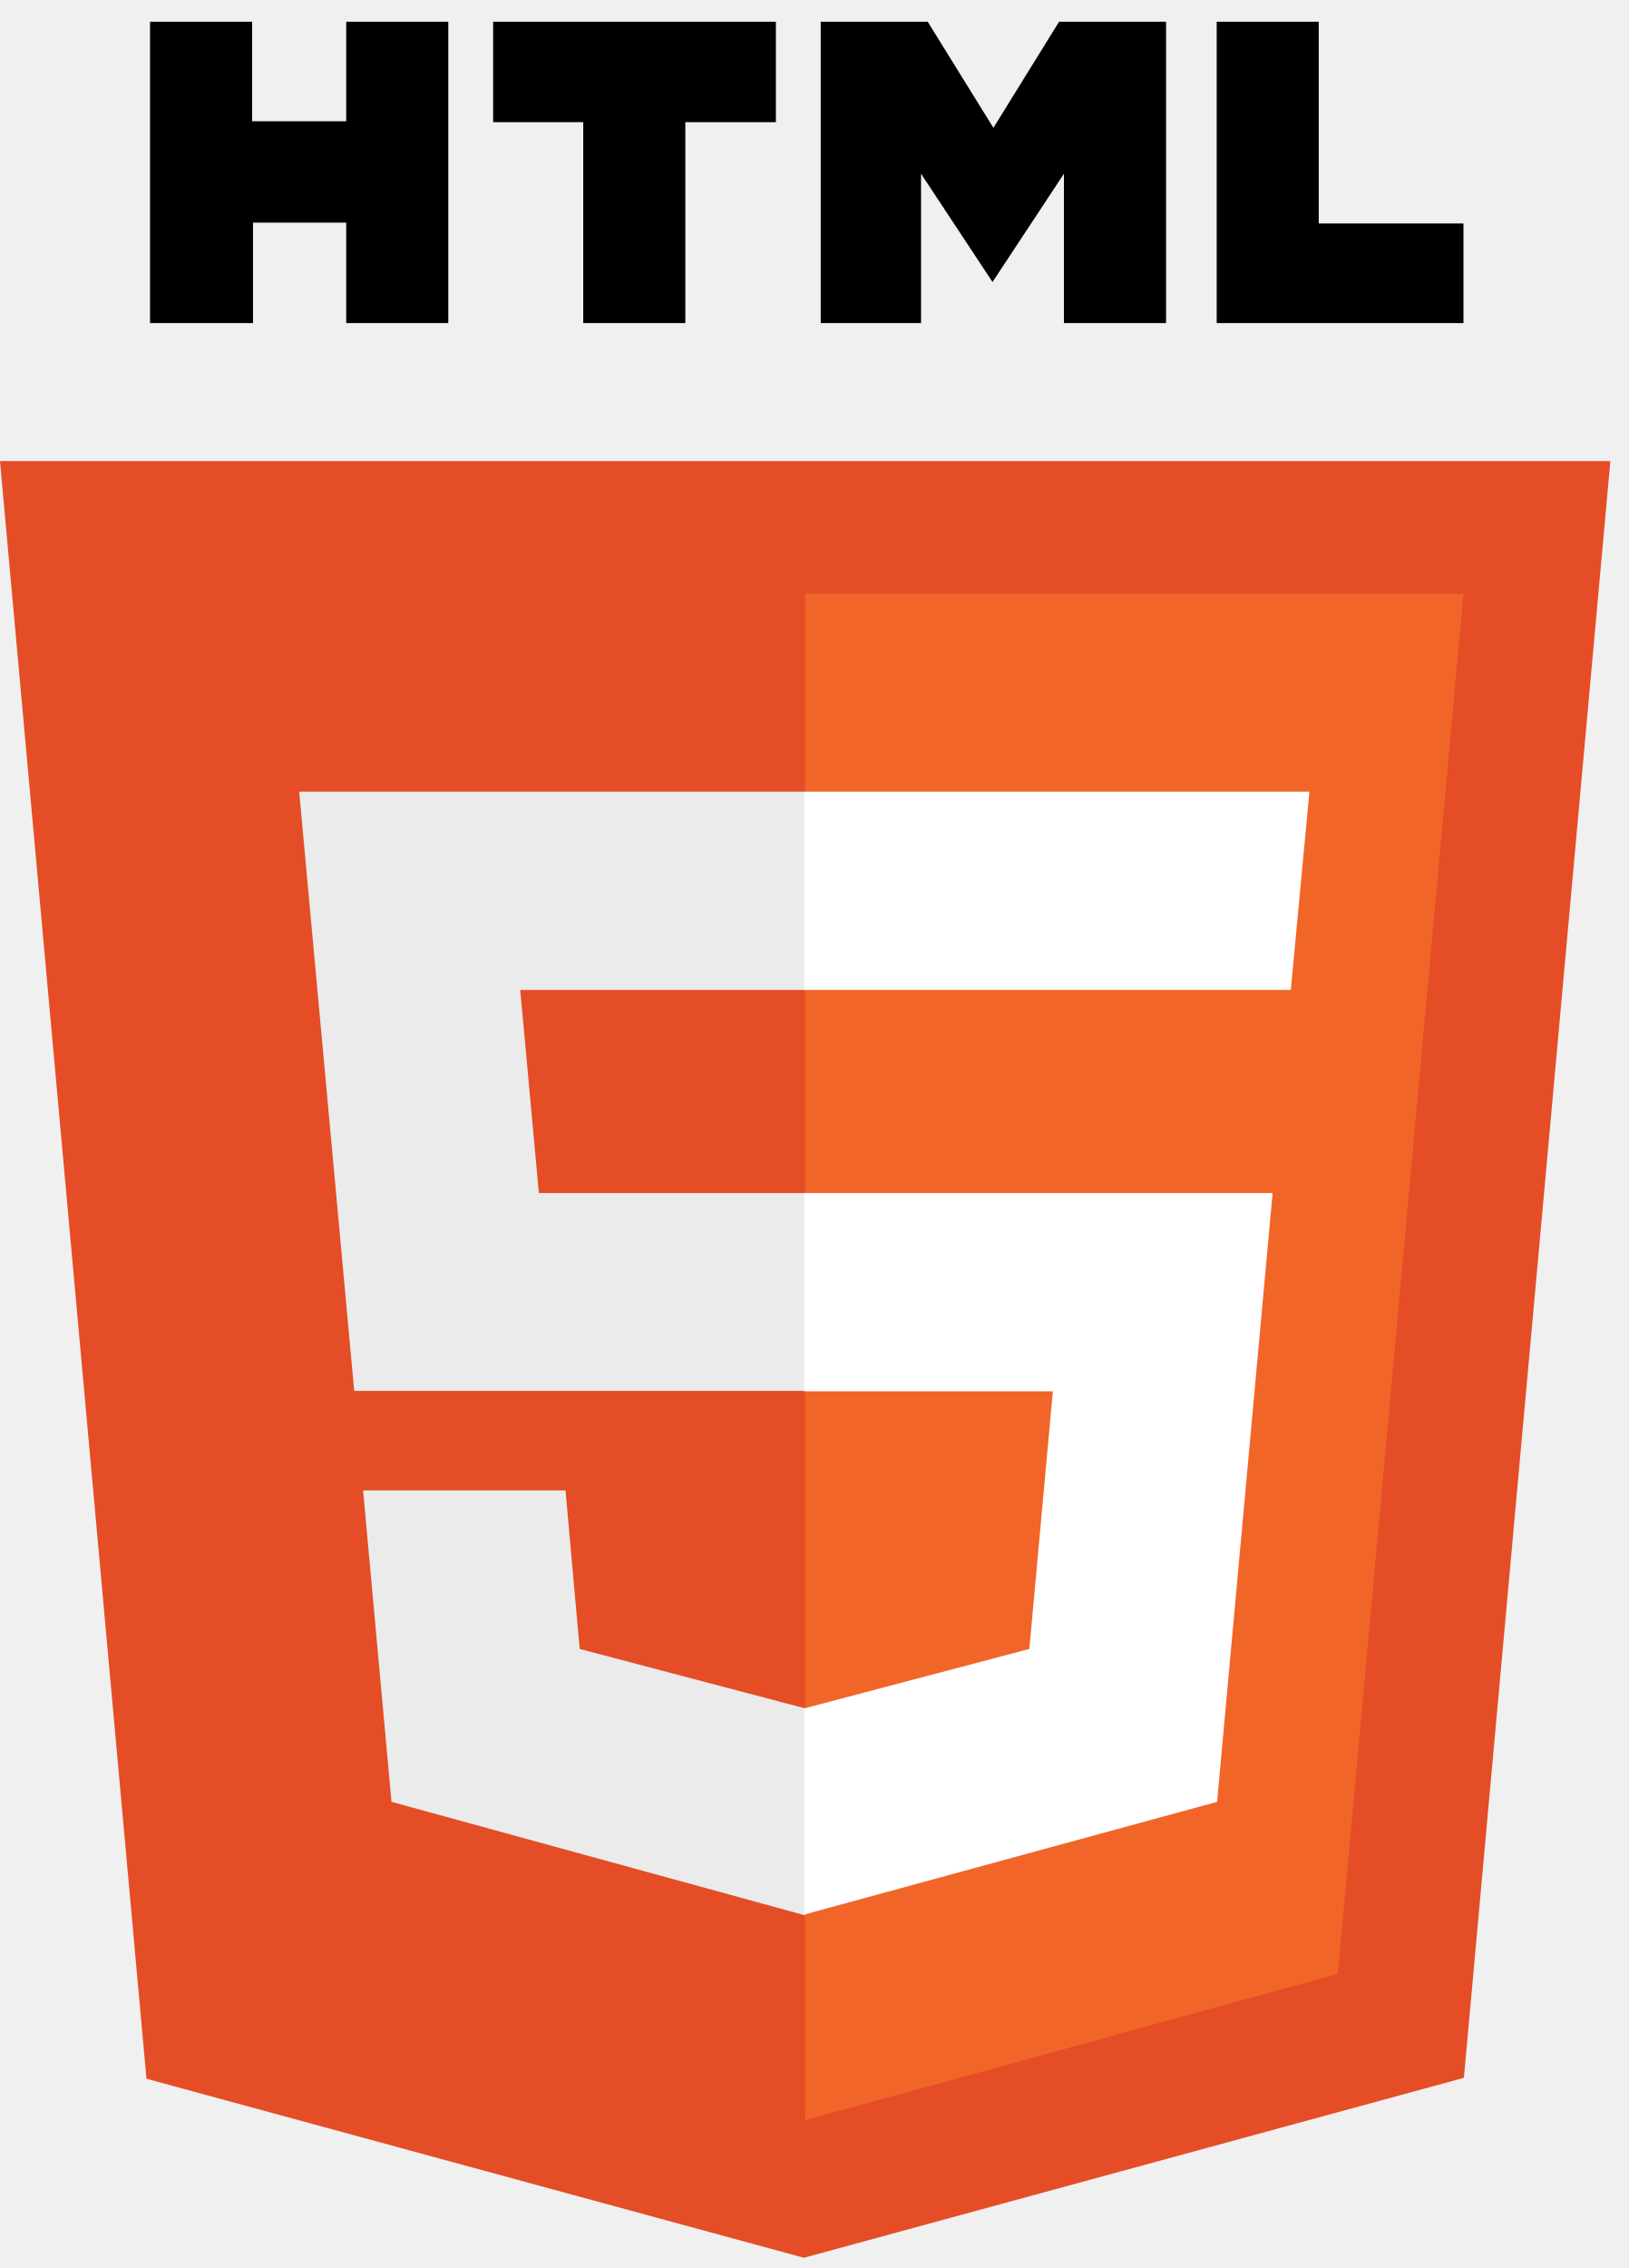
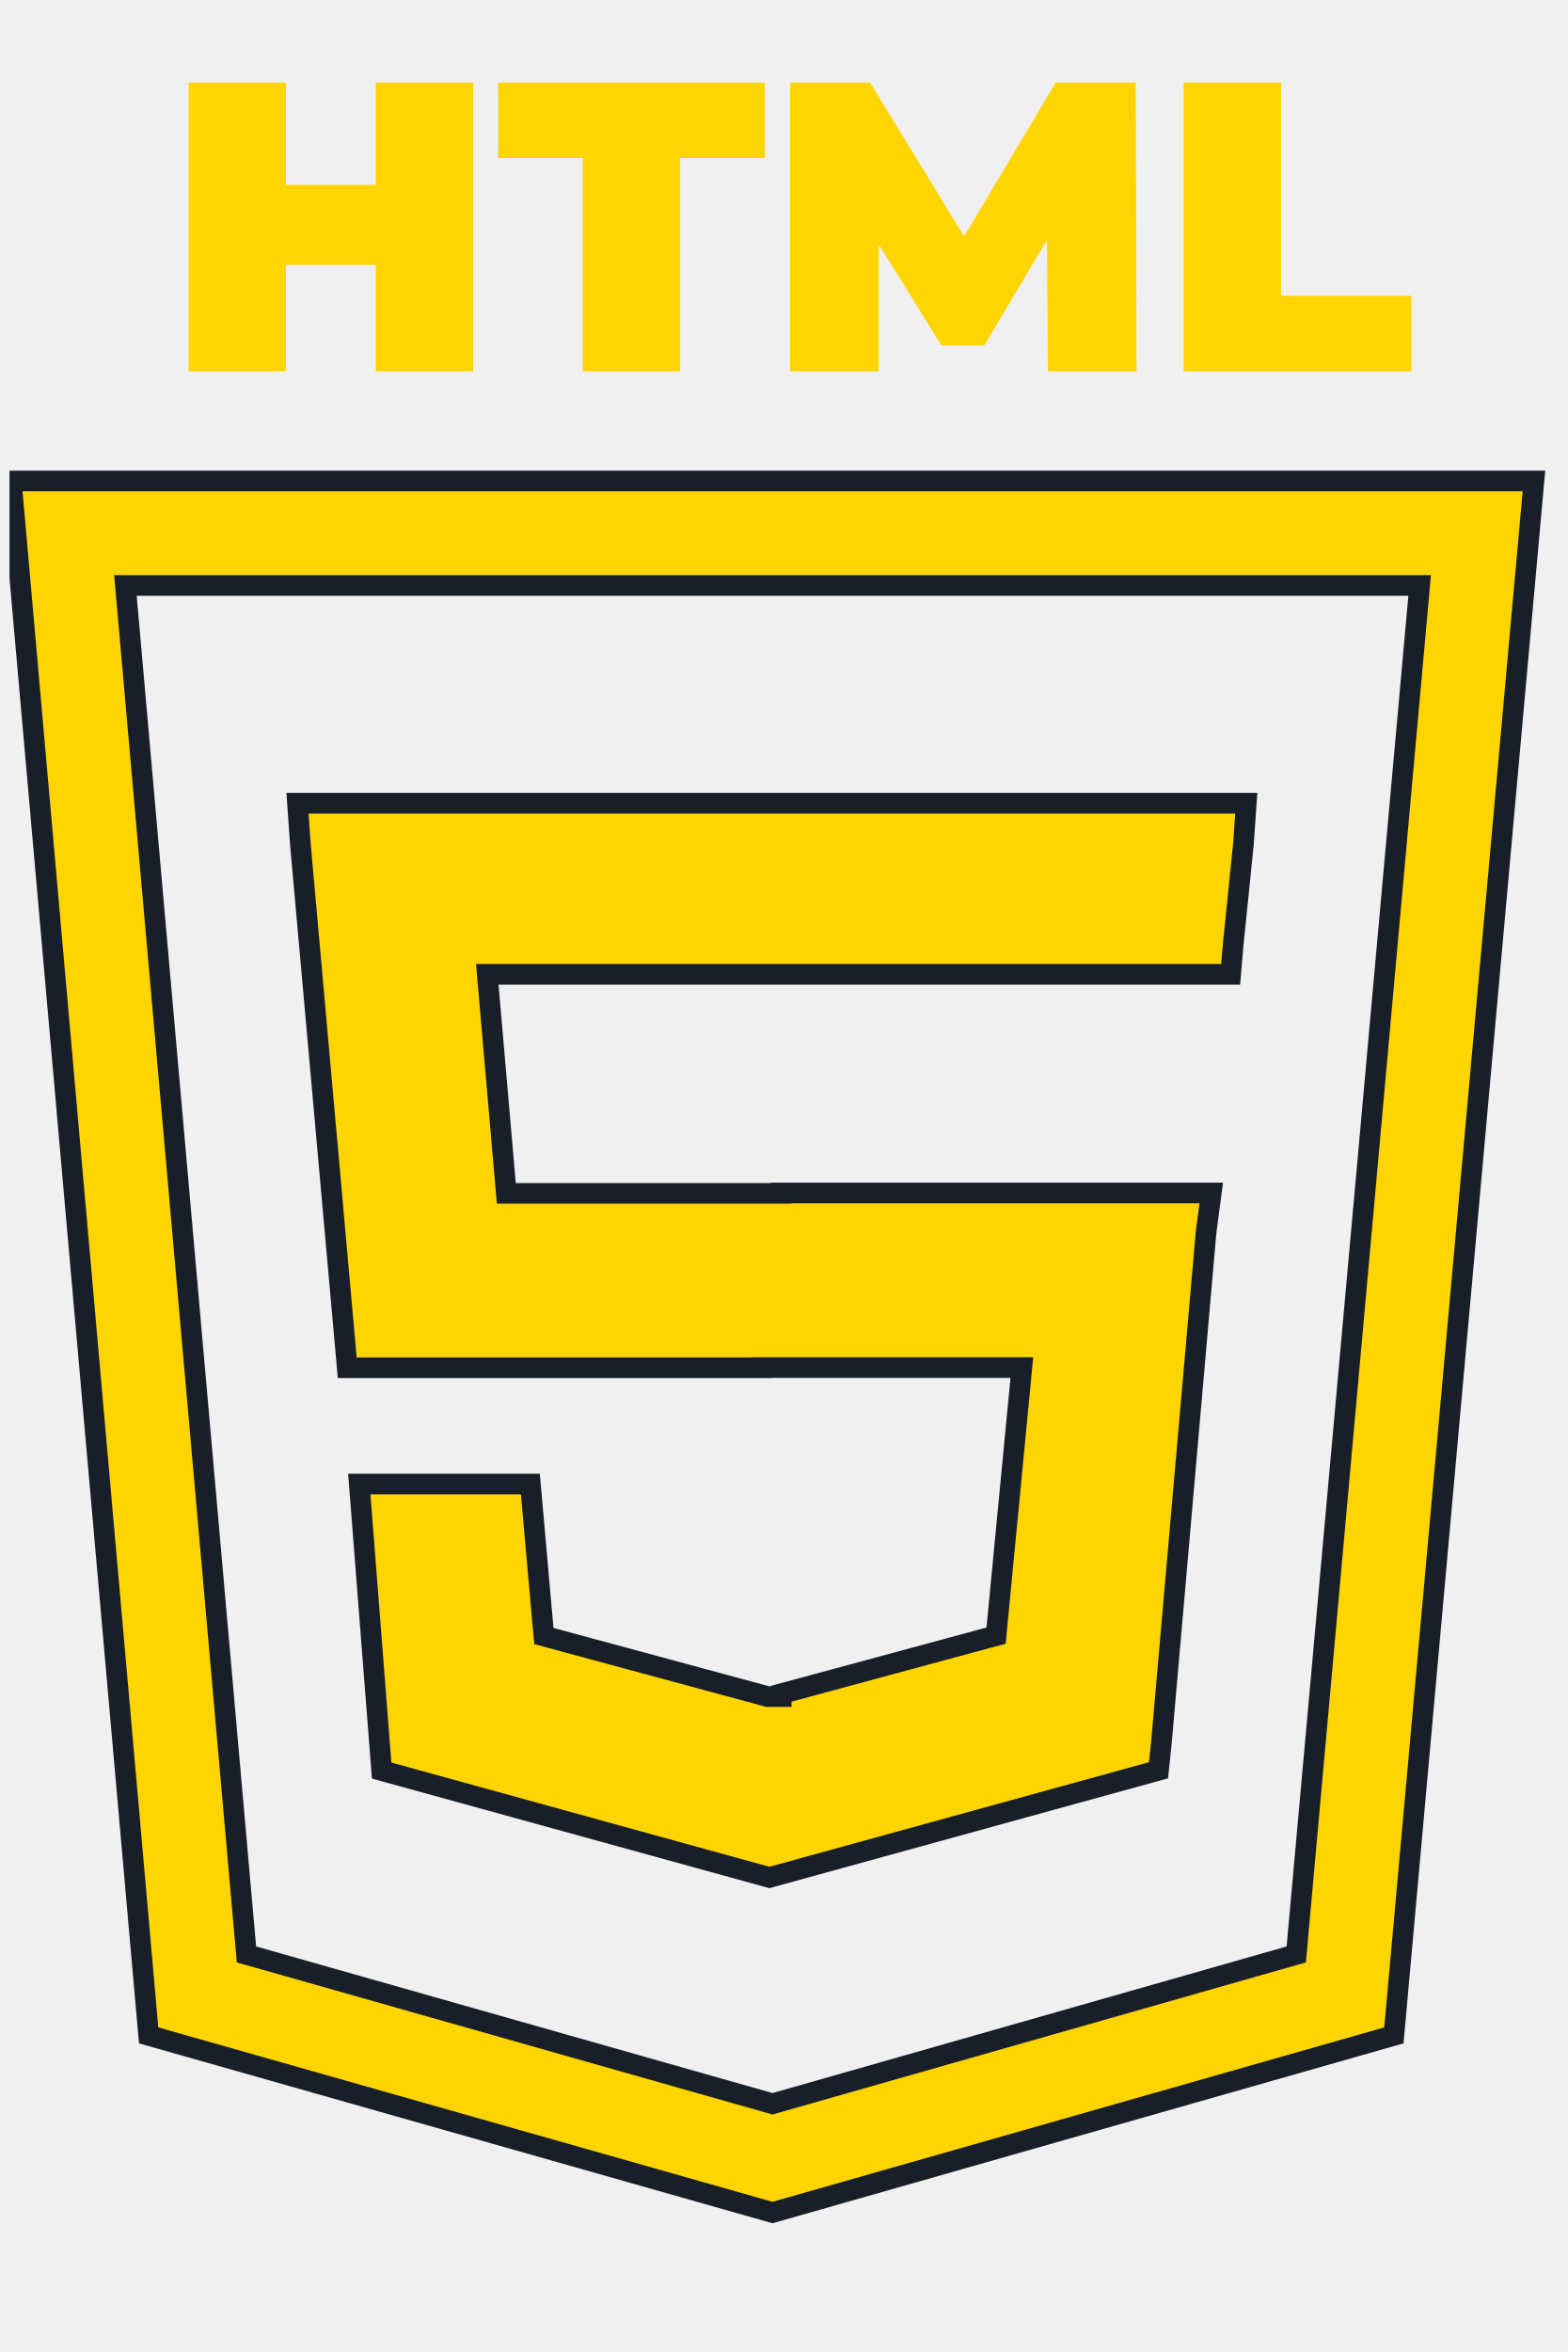
- <svg xmlns="http://www.w3.org/2000/svg" width="51" height="71" viewBox="0 0 51 71" fill="none">
-   <path d="M4.698 0.68H7.894V3.797H10.841V0.68H14.037V10.114H10.841V6.969H7.922V10.114H4.698V0.68ZM18.262 3.824H15.441V0.68H24.294V3.824H21.459V10.114H18.262V3.824ZM25.698 0.68H29.048L31.105 4.002L33.161 0.68H36.511V10.114H33.314V5.438L31.077 8.828L28.839 5.438V10.114H25.698V0.68ZM38.096 0.68H41.292V6.996H45.823V10.114H38.096" fill="black" />
-   <path d="M4.586 65.075L0 14.434H50.423L45.837 65.047L25.17 70.68" fill="#E44D26" />
-   <path d="M25.212 66.373V18.59H45.823L41.89 61.793" fill="#F16529" />
-   <path d="M9.368 24.783H25.212V30.991H16.289L16.873 37.348H25.212V43.541H11.091L9.368 24.783ZM11.369 46.658H17.707L18.151 51.621L25.212 53.481V59.961L12.258 56.407" fill="#EBEBEB" />
-   <path d="M41 24.783H25.184V30.991H40.417L41 24.783ZM39.847 37.348H25.184V43.555H32.967L32.23 51.621L25.184 53.481V59.934L38.109 56.407" fill="white" />
+ <svg xmlns="http://www.w3.org/2000/svg" width="38" height="57" viewBox="0 0 38 57" fill="none">
+   <g clip-path="url(#clip0)">
+     <path d="M31.256 47.412L31.421 47.365L31.436 47.194L34.387 14.46L34.411 14.188H34.138H3.313H3.04L3.064 14.46L5.959 47.194L5.974 47.365L6.14 47.412L18.657 50.965L18.726 50.985L18.794 50.965L31.256 47.412ZM18.935 28.921V28.911H29.36L29.234 29.869L29.234 29.869L29.233 29.88L28.151 42.242L28.082 42.902L18.664 45.496L18.65 45.5L9.251 42.909L8.709 35.966H12.856L13.167 39.475L13.183 39.649L13.351 39.694L18.578 41.108L18.611 41.117H18.644H18.685H18.935V41.048L23.977 39.684L24.145 39.639L24.161 39.467L24.743 33.417L24.769 33.143H24.494H18.731H18.481V33.148H8.417L7.279 20.437L7.211 19.466H18.685H30.209L30.142 20.436L29.897 22.841L29.897 22.841L29.896 22.845L29.83 23.612H12.084H11.811L11.835 23.884L12.253 28.693L12.273 28.921H12.502H18.685H18.935ZM3.603 49.327L0.273 11.656H37.182L33.787 49.327L18.725 53.62L3.603 49.327Z" fill="#FED501" stroke="#181F29" stroke-width="0.5" />
+     <path d="M11.47 2V9H9.11V6.42H6.93V9H4.57V2H6.93V4.48H9.11V2H11.47ZM14.127 3.83H12.077V2H18.537V3.83H16.487V9H14.127V3.83ZM25.4 9L25.38 5.81L23.86 8.37H22.82L21.3 5.92V9H19.15V2H21.09L23.37 5.73L25.59 2H27.53L27.55 9H25.4ZM28.691 2H31.051V7.17H34.211V9H28.691V2Z" fill="#FED501" />
+   </g>
+   <defs>
+     <clipPath id="clip0">
+       <rect width="37.745" height="56.88" fill="white" transform="translate(0.230469)" />
+     </clipPath>
+   </defs>
</svg>
